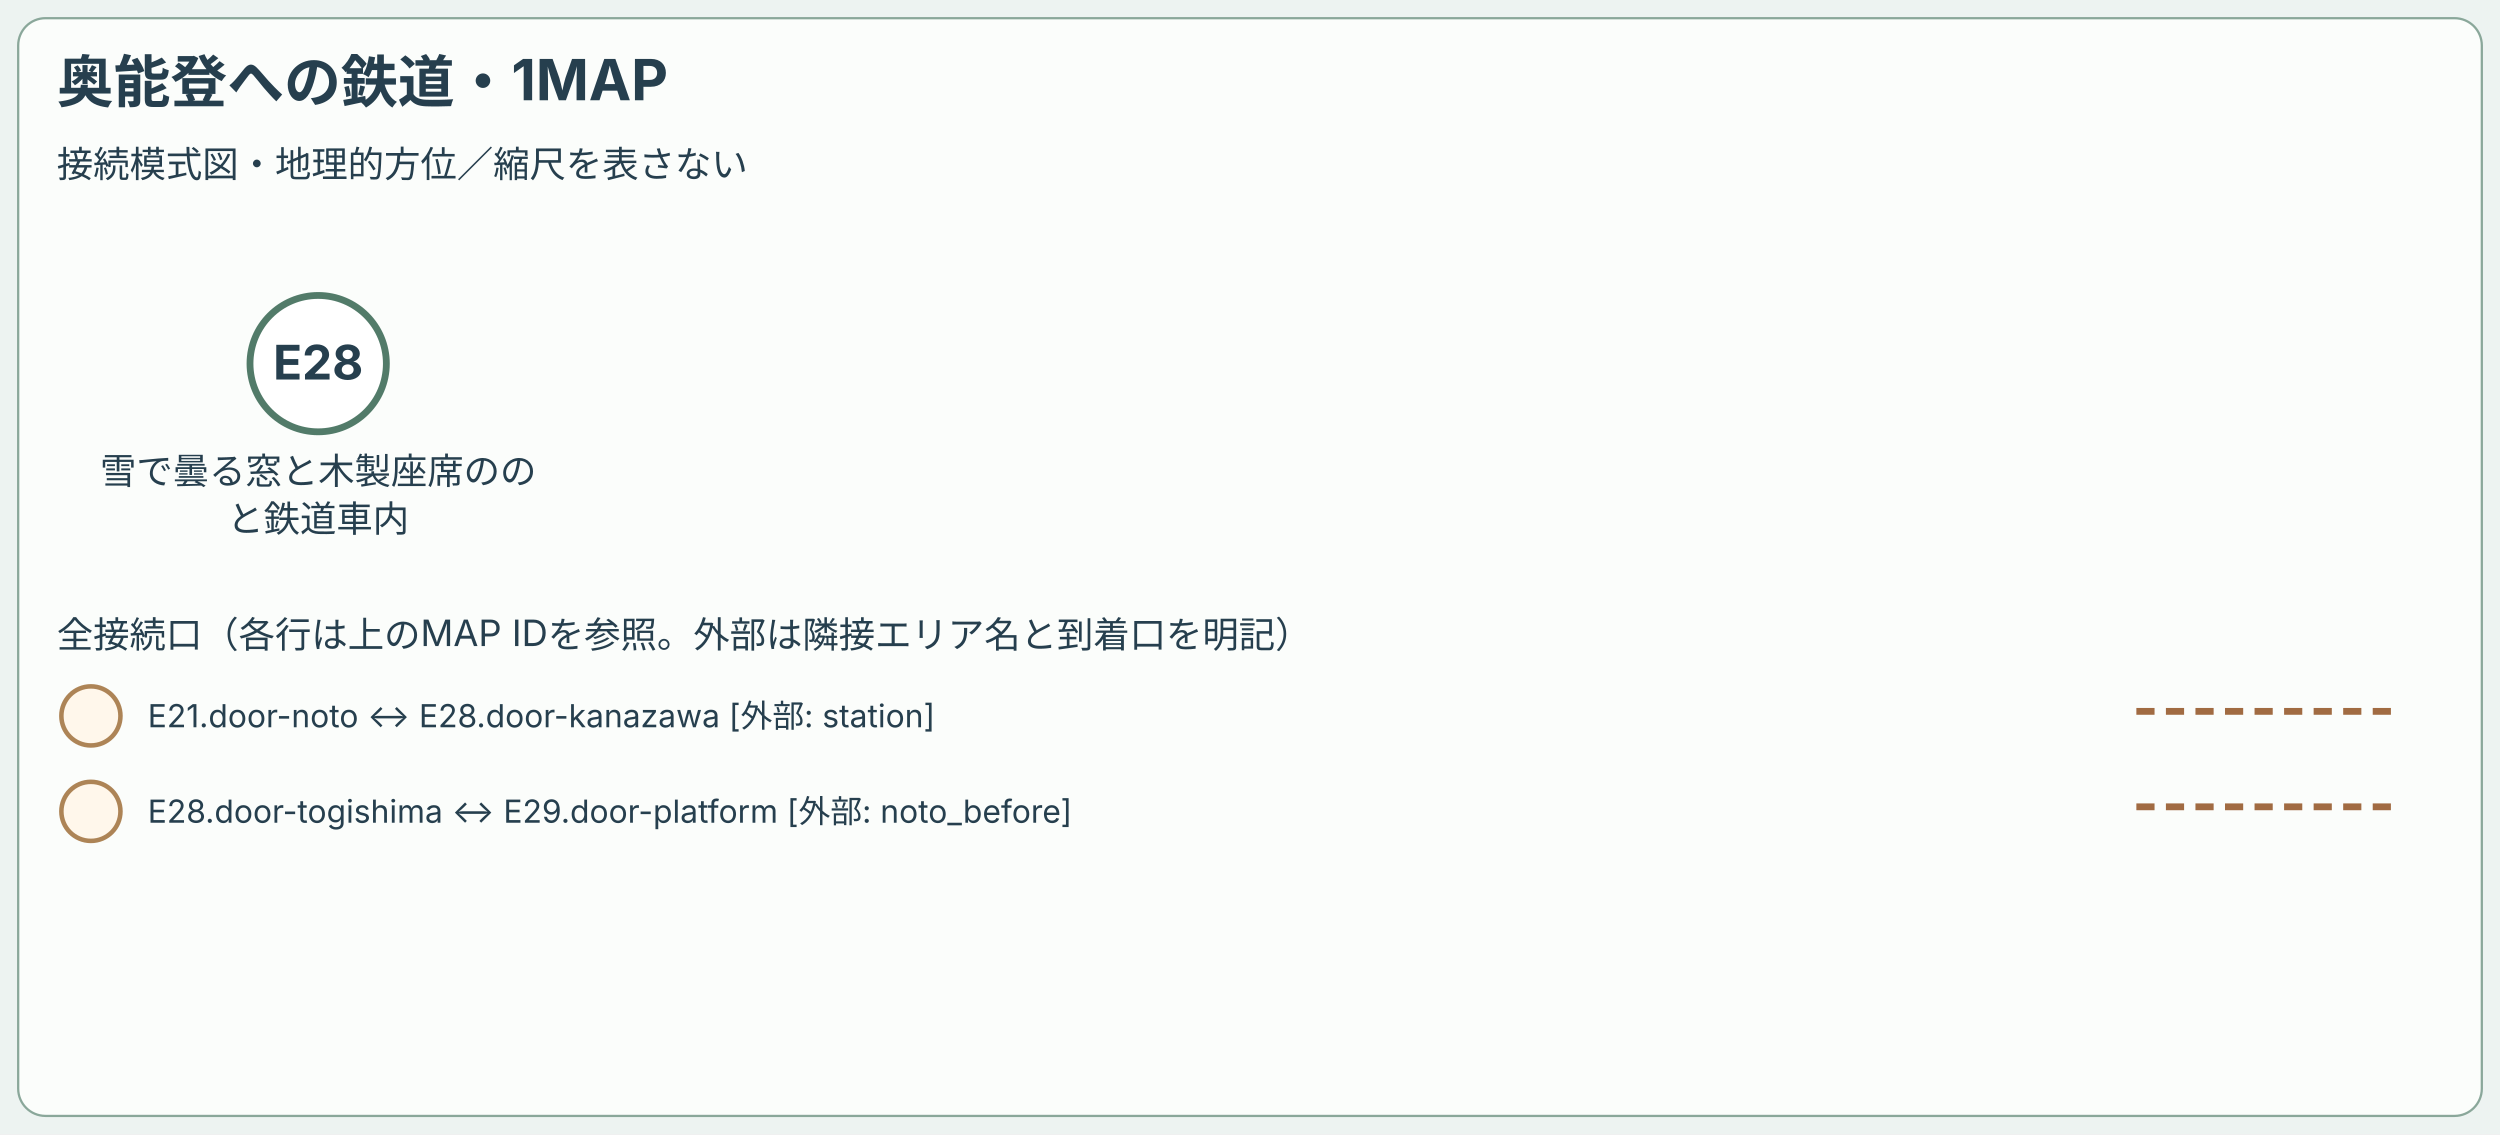
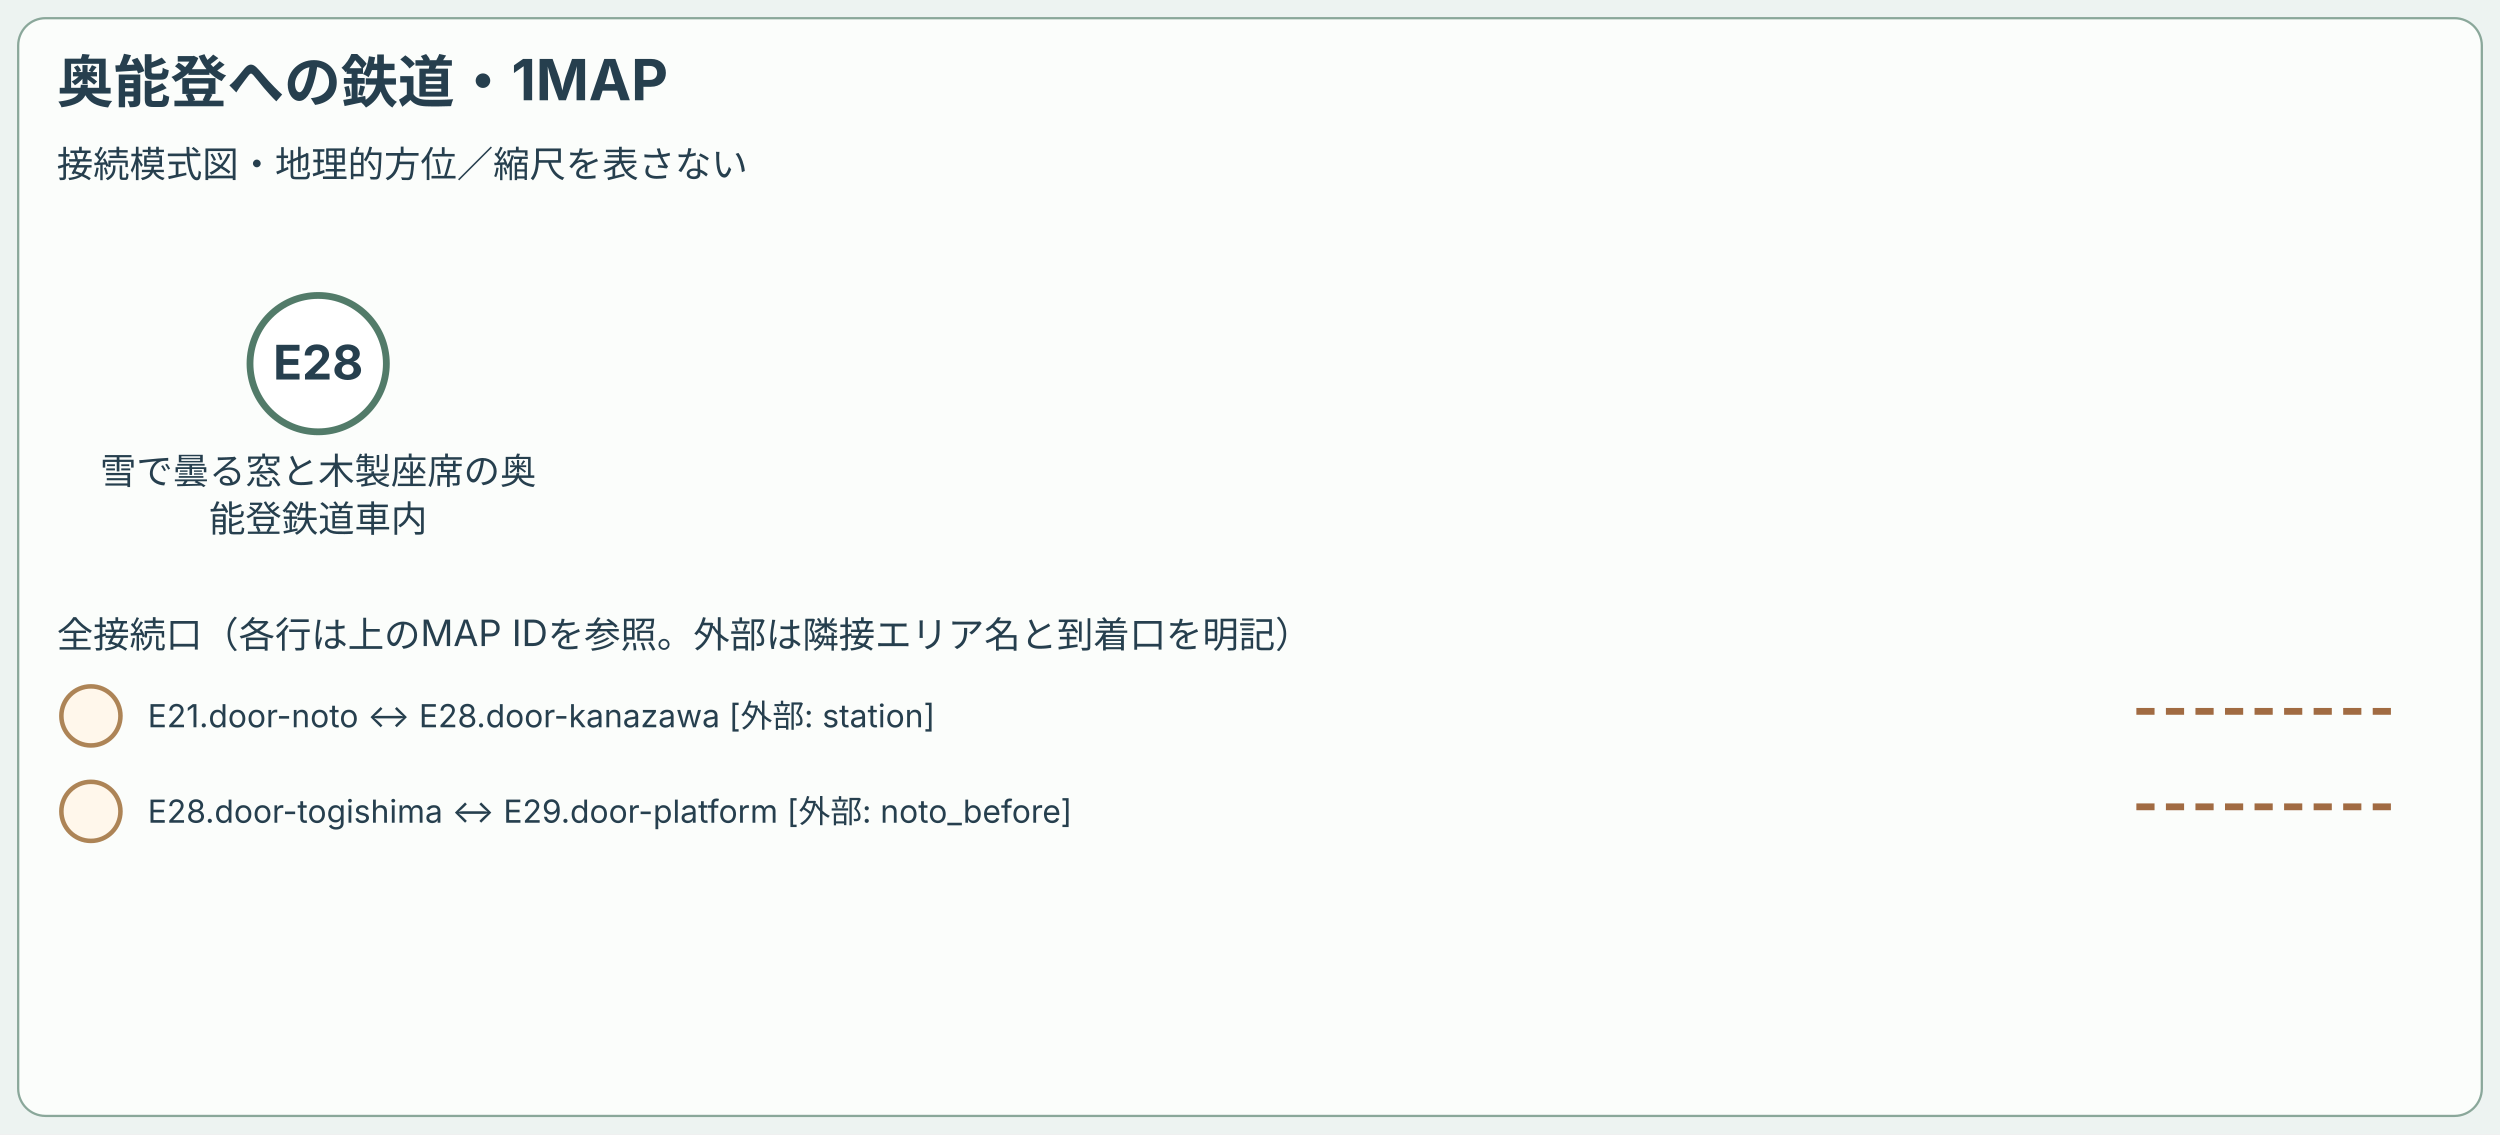
<svg xmlns="http://www.w3.org/2000/svg" width="1100" height="499" viewBox="0 0 1100 499" role="img">
  <defs>
    <marker id="directed-arrow" markerWidth="9" markerHeight="9" refX="8" refY="4" orient="auto">
      <path d="M0 0 L8 4 L0 8 Z" fill="#8b4c83" />
    </marker>
  </defs>
  <style>text{font-family:-apple-system,BlinkMacSystemFont,"Hiragino Sans",sans-serif;fill:#263f4e}.node{fill:#fff;stroke:#527b69;stroke-width:3}.ref{fill:#fff7eb;stroke:#ad8456;stroke-width:2}.edge{fill:none;stroke:#527b69;stroke-width:3}.door{fill:none;stroke:#a16b42;stroke-width:3;stroke-dasharray:8 5}.event{fill:none;stroke:#ac4871;stroke-width:4;stroke-dasharray:6 5}.oneway{fill:none;stroke:#5262a8;stroke-width:4}.id{font-size:21px;font-weight:bold;text-anchor:middle}.label{font-size:16px;text-anchor:middle;paint-order:stroke;stroke:#fbfdfb;stroke-width:5;stroke-linejoin:round}.note{font-size:16px}.small{font-size:14px}.heading{font-size:25px;font-weight:bold}</style>
  <rect width="1100" height="499" fill="#edf3f1" />
  <g data-area="noto_train">
    <rect x="8" y="8" width="1084" height="483" rx="12" fill="#fbfdfb" stroke="#8aa79a" />
    <text x="25" y="45" class="heading">奥能登への鉄道・1MAP</text>
    <text x="25" y="78" class="note">接続模式図・地理的方位／縮尺を表さない</text>
    <circle class="node" data-map="E28" cx="140" cy="160" r="30" />
    <text class="id" x="140" y="167">E28</text>
-     <text x="140" y="213" class="label">雪で曇る窓と木製座席のの</text>
-     <text x="140" y="234" class="label">と鉄道車内</text>
+     <text x="140" y="213" class="label">雪で曇る窓と木製座席の奥</text>
+     <text x="140" y="234" class="label">能登鉄道車内</text>
    <text x="25" y="285" class="note">全接続口（各行は上のMAP IDを参照。外部は隣接エリア名と到着口を明記）</text>
    <circle class="ref" data-reference-map="E21" data-reference="E21" cx="40" cy="315" r="13" />
    <text x="65" y="320" class="small">E21.door-noto ↔ E28.door-kanazawa  [外部: station]</text>
    <path class="door" data-edge-id="E21.door-noto&gt;E28.door-kanazawa:door" data-kind="door" data-from="E21" data-to="E28" data-from-port="door-noto" data-to-port="door-kanazawa" d="M940 313 L1055 313" />
    <circle class="ref" data-reference-map="E29" data-reference="E29" cx="40" cy="357" r="13" />
    <text x="65" y="362" class="small">E28.door-togishima ↔ E29.door-platform  [外部: noto_before]</text>
    <path class="door" data-edge-id="E28.door-togishima&gt;E29.door-platform:door" data-kind="door" data-from="E28" data-to="E29" data-from-port="door-togishima" data-to-port="door-platform" d="M940 355 L1055 355" />
  </g>
</svg>
